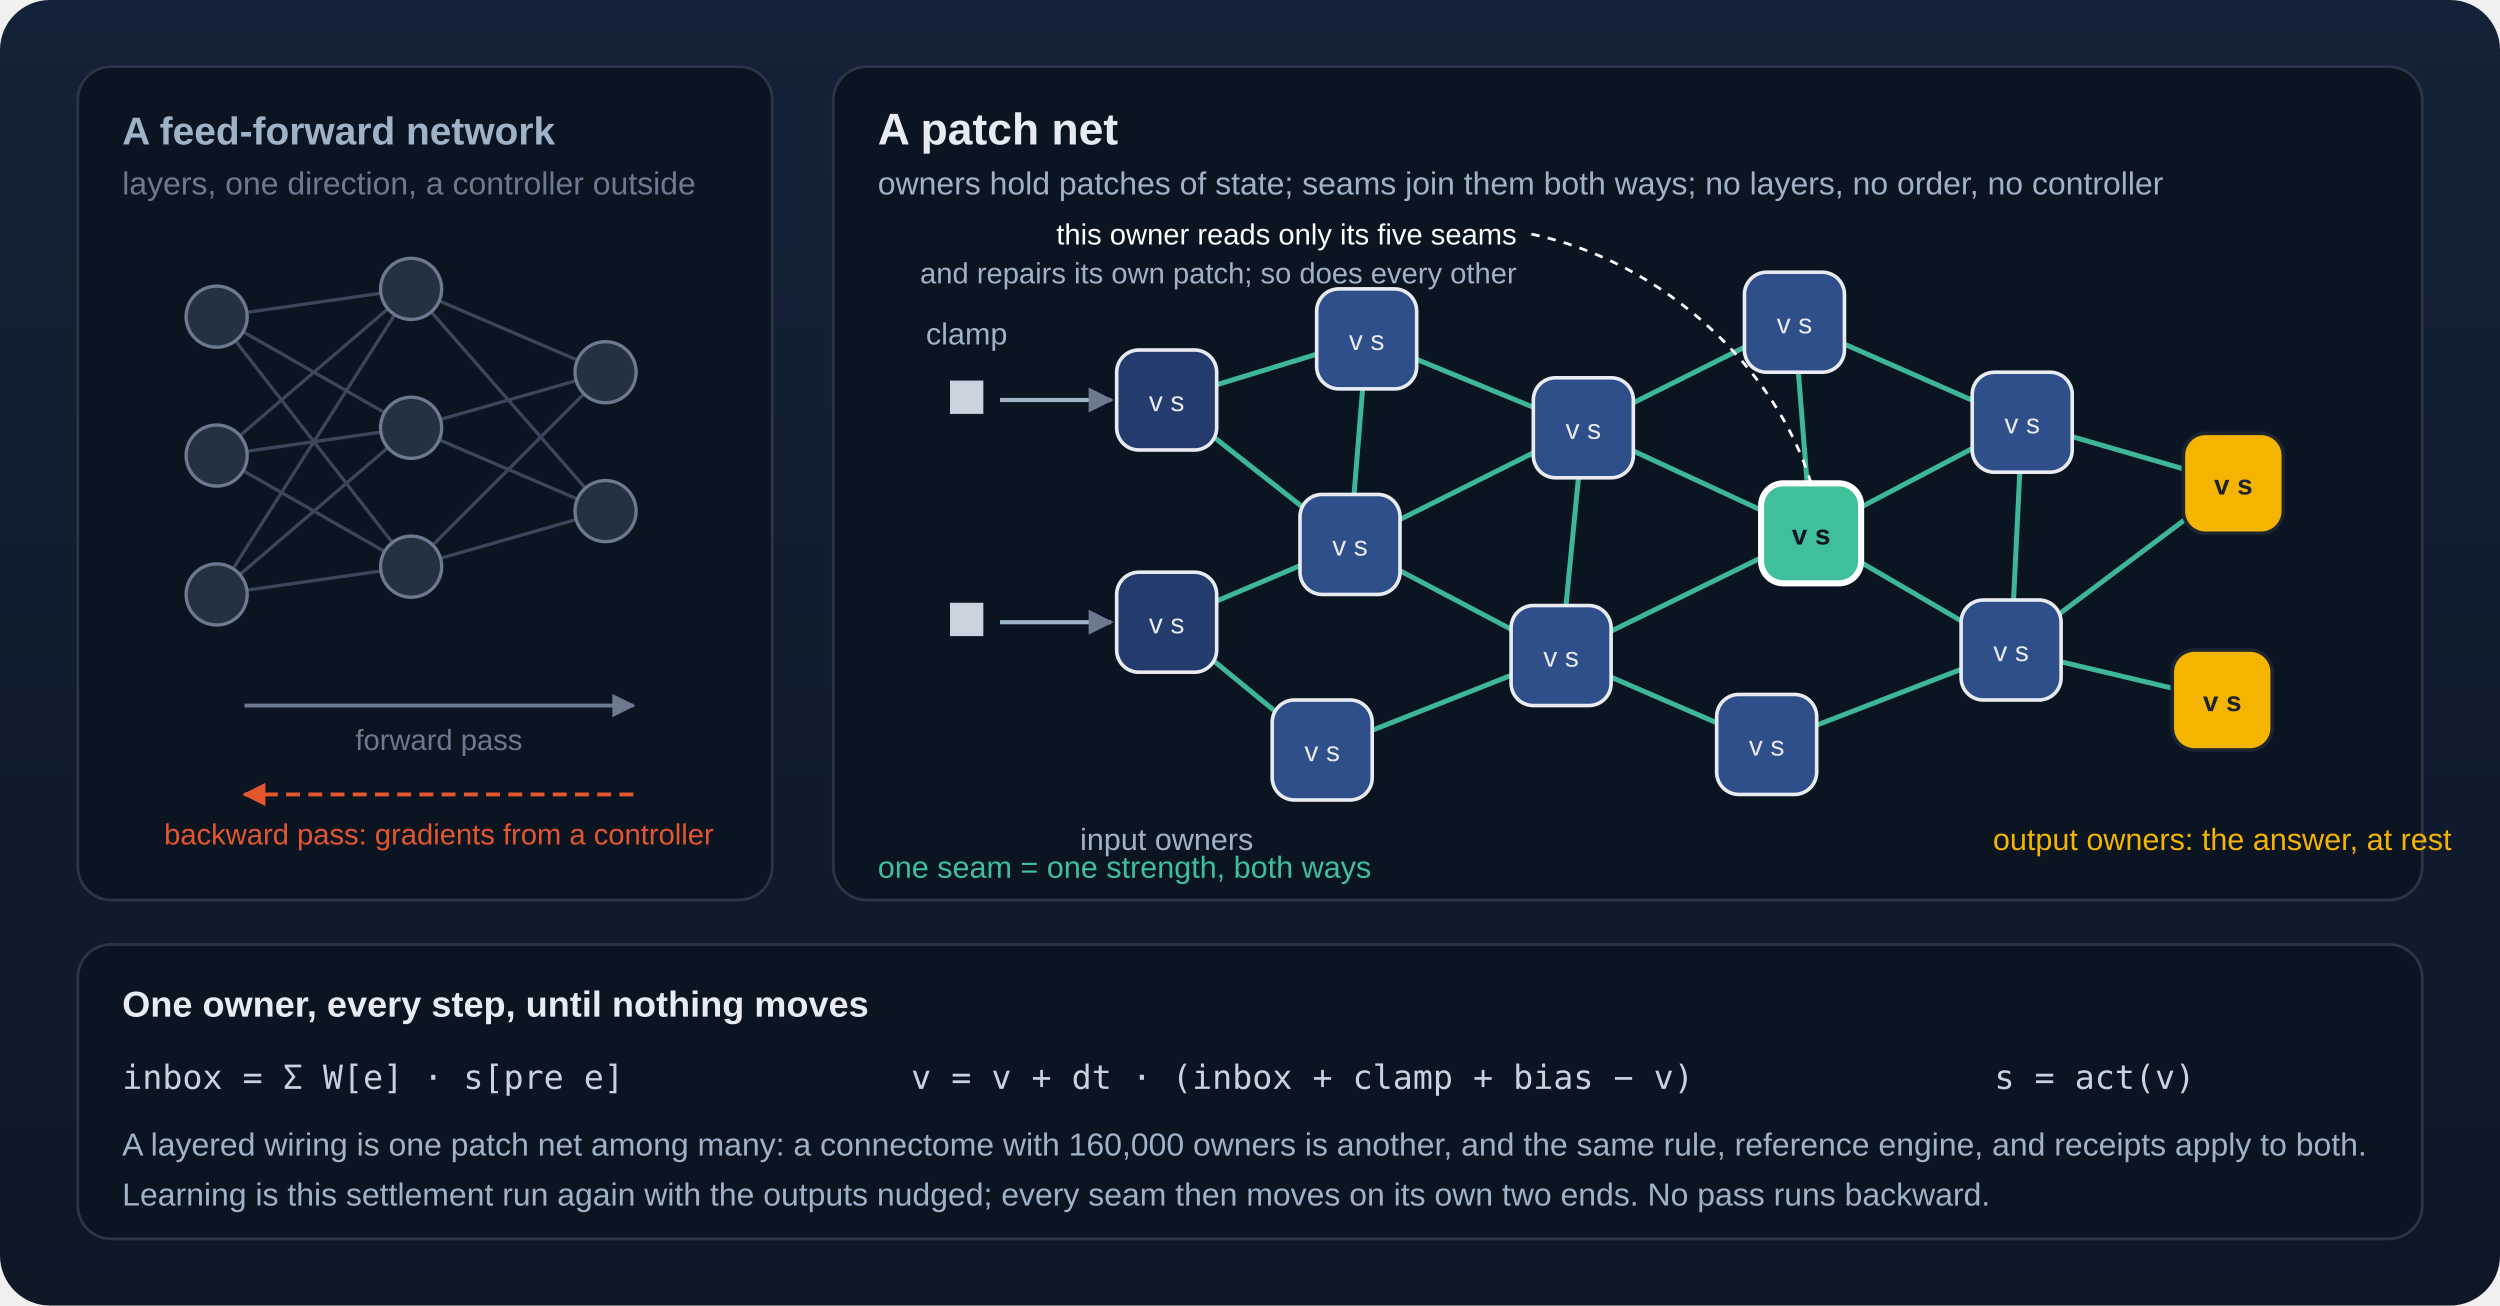
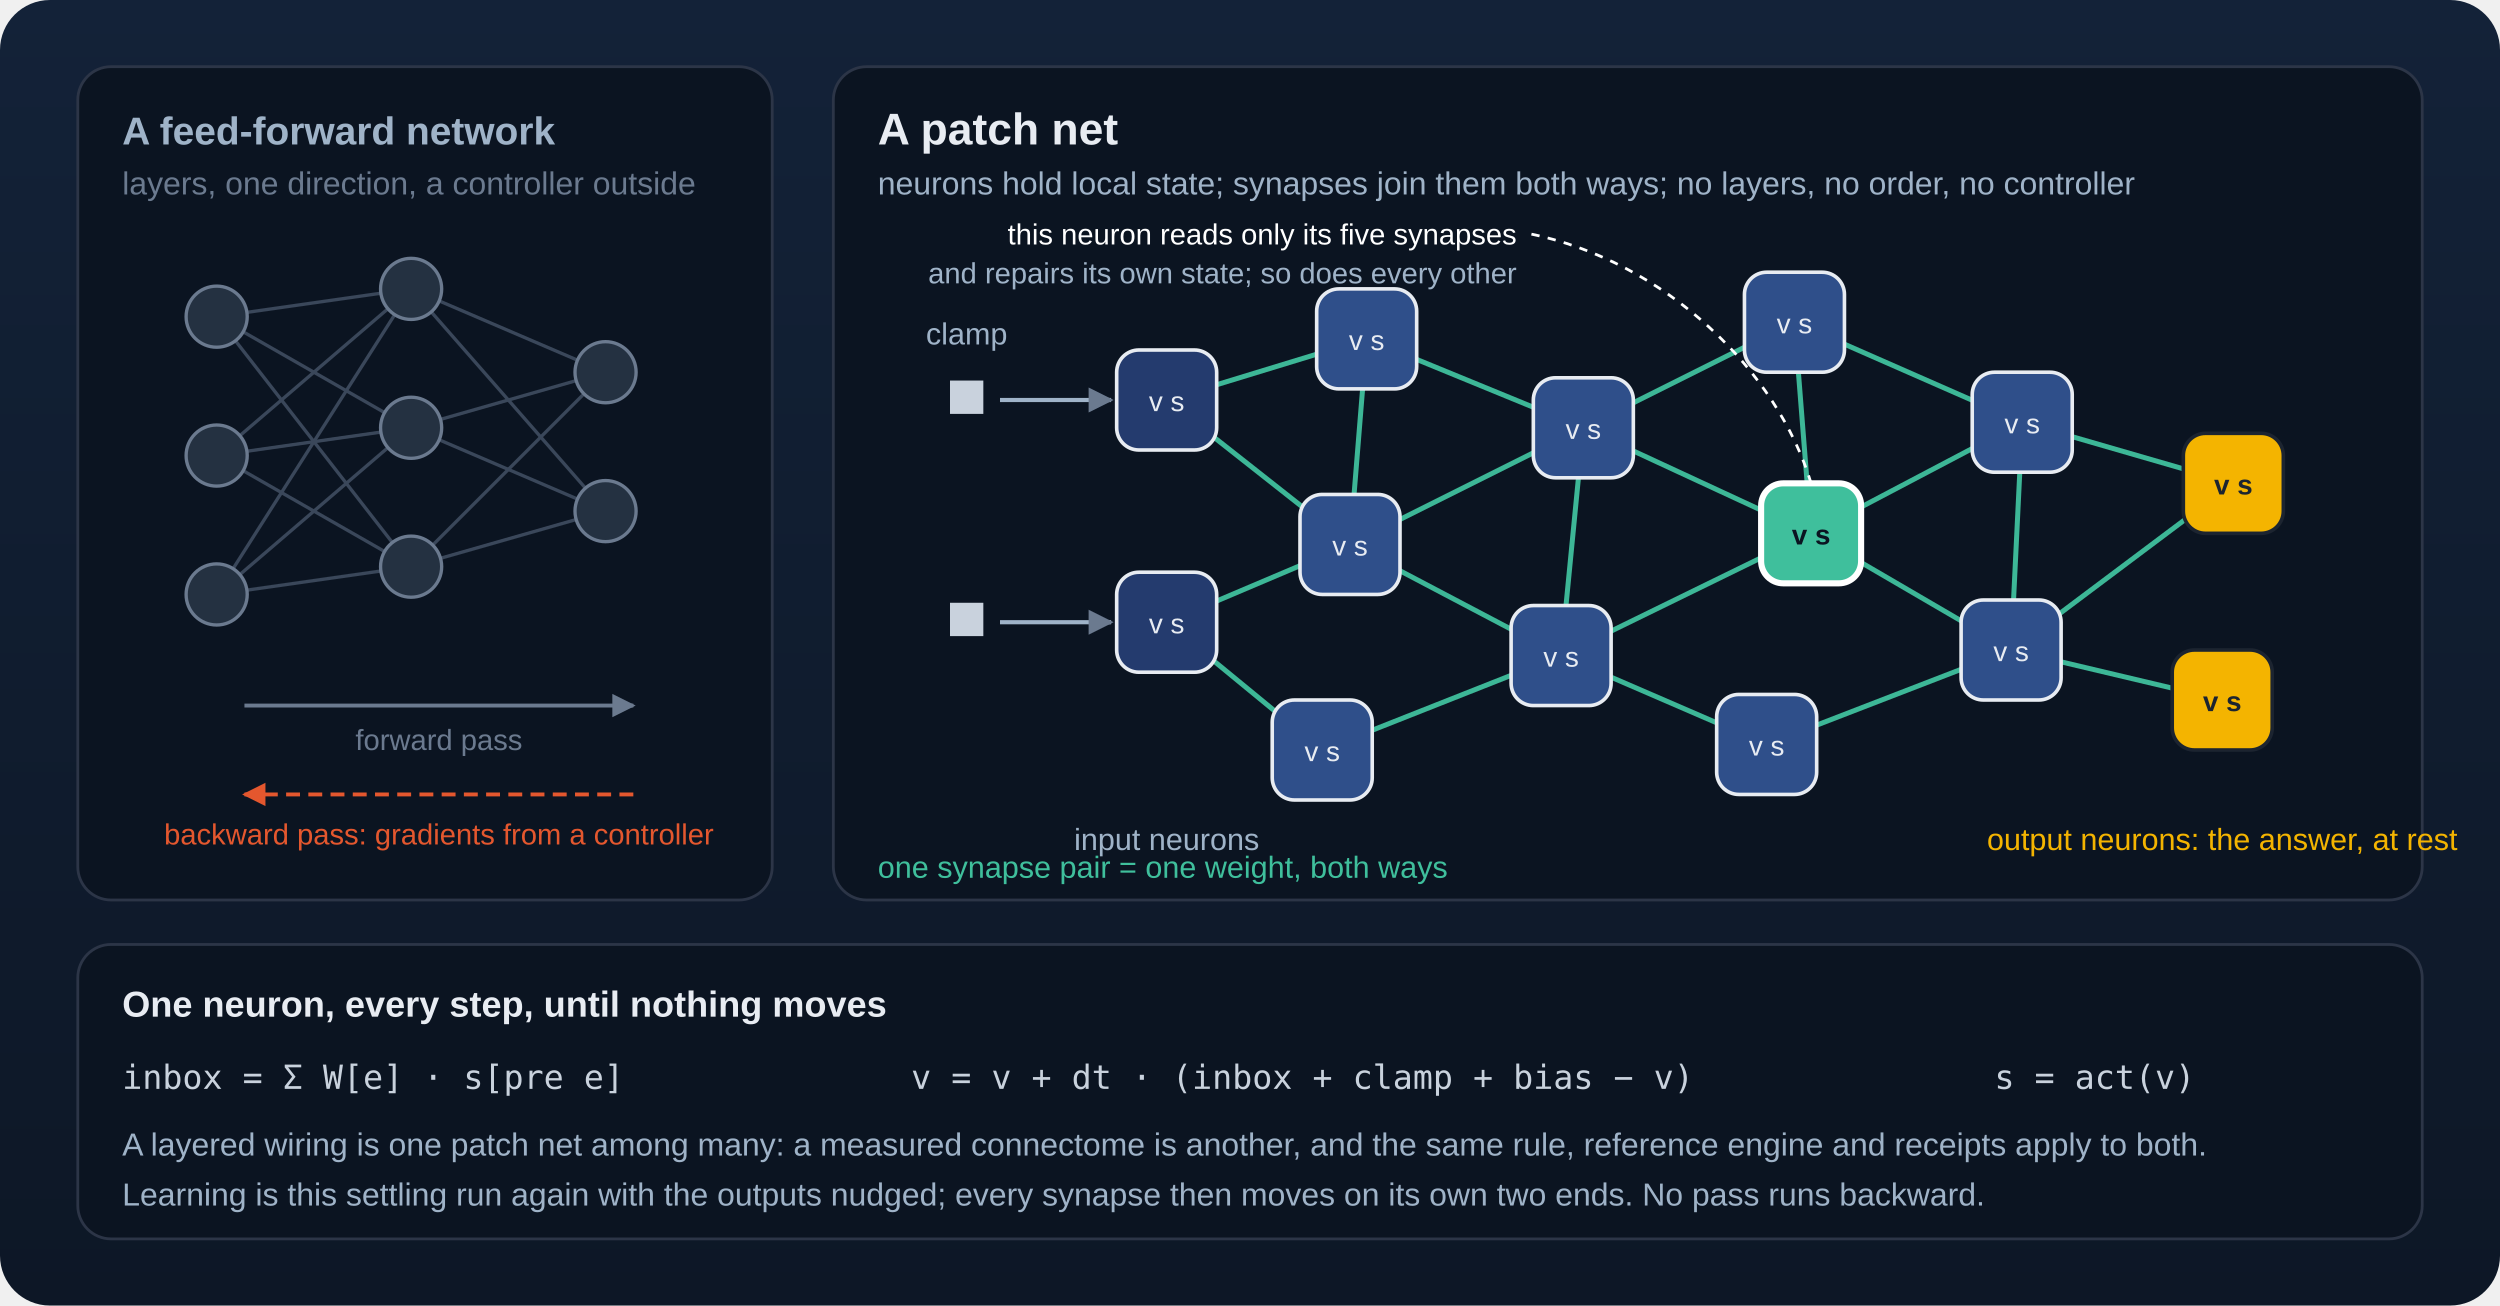
<svg xmlns="http://www.w3.org/2000/svg" width="900" height="470" viewBox="0 0 900 470" font-family="Manrope, Helvetica Neue, Arial, sans-serif">
  <defs>
    <marker id="grey" viewBox="0 0 10 10" refX="9" refY="5" markerWidth="6" markerHeight="6" orient="auto-start-reverse">
      <path d="M 0 0 L 10 5 L 0 10 z" fill="#6b7a8f" />
    </marker>
    <marker id="teal" viewBox="0 0 10 10" refX="9" refY="5" markerWidth="6" markerHeight="6" orient="auto-start-reverse">
      <path d="M 0 0 L 10 5 L 0 10 z" fill="#3fbf9c" />
    </marker>
    <marker id="gold" viewBox="0 0 10 10" refX="9" refY="5" markerWidth="6" markerHeight="6" orient="auto-start-reverse">
      <path d="M 0 0 L 10 5 L 0 10 z" fill="#f4b400" />
    </marker>
    <marker id="red" viewBox="0 0 10 10" refX="9" refY="5" markerWidth="6" markerHeight="6" orient="auto-start-reverse">
      <path d="M 0 0 L 10 5 L 0 10 z" fill="#e4572e" />
    </marker>
    <linearGradient id="panel" x1="0" y1="0" x2="0" y2="1">
      <stop offset="0" stop-color="#132238" />
      <stop offset="1" stop-color="#0d1726" />
    </linearGradient>
  </defs>
  <rect x="0" y="0" width="900" height="470" rx="18" fill="url(#panel)" />
  <g transform="translate(28,24)">
    <rect x="0" y="0" width="250" height="300" rx="12" fill="#0b1421" stroke="#2c3547" />
    <text x="16" y="28" fill="#9fb3c8" font-size="14" font-weight="700">A feed-forward network</text>
    <text x="16" y="46" fill="#6b7a8f" font-size="11.5">layers, one direction, a controller outside</text>
    <g stroke="#3a475a" stroke-width="1.2">
      <line x1="50" y1="90" x2="120" y2="80" />
      <line x1="50" y1="90" x2="120" y2="130" />
      <line x1="50" y1="90" x2="120" y2="180" />
      <line x1="50" y1="140" x2="120" y2="80" />
      <line x1="50" y1="140" x2="120" y2="130" />
      <line x1="50" y1="140" x2="120" y2="180" />
      <line x1="50" y1="190" x2="120" y2="80" />
      <line x1="50" y1="190" x2="120" y2="130" />
      <line x1="50" y1="190" x2="120" y2="180" />
      <line x1="120" y1="80" x2="190" y2="110" />
      <line x1="120" y1="130" x2="190" y2="110" />
      <line x1="120" y1="180" x2="190" y2="110" />
      <line x1="120" y1="80" x2="190" y2="160" />
      <line x1="120" y1="130" x2="190" y2="160" />
      <line x1="120" y1="180" x2="190" y2="160" />
    </g>
    <g fill="#243141" stroke="#6b7a8f" stroke-width="1.2">
      <circle cx="50" cy="90" r="11" />
      <circle cx="50" cy="140" r="11" />
      <circle cx="50" cy="190" r="11" />
      <circle cx="120" cy="80" r="11" />
      <circle cx="120" cy="130" r="11" />
      <circle cx="120" cy="180" r="11" />
      <circle cx="190" cy="110" r="11" />
      <circle cx="190" cy="160" r="11" />
    </g>
    <line x1="60" y1="230" x2="200" y2="230" stroke="#6b7a8f" stroke-width="1.4" marker-end="url(#grey)" />
    <text x="130" y="246" fill="#6b7a8f" font-size="10.5" text-anchor="middle">forward pass</text>
    <path d="M 200 262 L 60 262" stroke="#e4572e" stroke-width="1.4" stroke-dasharray="5 3" fill="none" marker-end="url(#red)" />
    <text x="130" y="280" fill="#e4572e" font-size="10.5" text-anchor="middle">backward pass: gradients from a controller</text>
  </g>
  <g transform="translate(300,24)">
    <rect x="0" y="0" width="572" height="300" rx="12" fill="#0b1421" stroke="#2c3547" />
    <text x="16" y="28" fill="#e8ecf2" font-size="16" font-weight="700">A patch net</text>
-     <text x="16" y="46" fill="#9fb3c8" font-size="11.5">owners hold patches of state; seams join them both ways; no layers, no order, no controller</text>
+     <text x="16" y="46" fill="#9fb3c8" font-size="11.5">neurons hold local state; synapses join them both ways; no layers, no order, no controller</text>
    <g stroke="#3fbf9c" stroke-width="1.8" marker-start="url(#teal)" marker-end="url(#teal)" opacity="0.95">
      <line x1="120" y1="120" x2="192" y2="98" />
      <line x1="120" y1="120" x2="186" y2="172" />
      <line x1="120" y1="200" x2="186" y2="172" />
      <line x1="120" y1="200" x2="176" y2="246" />
      <line x1="192" y1="98" x2="270" y2="130" />
      <line x1="186" y1="172" x2="270" y2="130" />
      <line x1="186" y1="172" x2="262" y2="212" />
      <line x1="176" y1="246" x2="262" y2="212" />
      <line x1="270" y1="130" x2="346" y2="92" />
      <line x1="270" y1="130" x2="352" y2="168" />
      <line x1="262" y1="212" x2="352" y2="168" />
      <line x1="262" y1="212" x2="336" y2="244" />
      <line x1="346" y1="92" x2="428" y2="128" />
      <line x1="352" y1="168" x2="428" y2="128" />
      <line x1="352" y1="168" x2="424" y2="210" />
      <line x1="336" y1="244" x2="424" y2="210" />
      <line x1="192" y1="98" x2="186" y2="172" />
      <line x1="270" y1="130" x2="262" y2="212" />
      <line x1="346" y1="92" x2="352" y2="168" />
      <line x1="428" y1="128" x2="424" y2="210" />
      <line x1="428" y1="128" x2="504" y2="150" />
      <line x1="424" y1="210" x2="504" y2="150" />
      <line x1="424" y1="210" x2="500" y2="228" />
    </g>
    <g stroke="#9fb3c8" stroke-width="1.5" marker-end="url(#grey)">
      <line x1="60" y1="120" x2="100" y2="120" />
      <line x1="60" y1="200" x2="100" y2="200" />
    </g>
    <g fill="#c9d2dd">
      <rect x="42" y="113" width="12" height="12" />
      <rect x="42" y="193" width="12" height="12" />
    </g>
    <text x="48" y="100" fill="#9fb3c8" font-size="11" text-anchor="middle">clamp</text>
    <g stroke="#e8ecf2" stroke-width="1.3">
      <rect x="102" y="102" width="36" height="36" rx="8" fill="#243b6e" />
      <rect x="102" y="182" width="36" height="36" rx="8" fill="#243b6e" />
      <rect x="174" y="80" width="36" height="36" rx="8" fill="#2f4f8a" />
      <rect x="168" y="154" width="36" height="36" rx="8" fill="#2f4f8a" />
      <rect x="158" y="228" width="36" height="36" rx="8" fill="#2f4f8a" />
      <rect x="252" y="112" width="36" height="36" rx="8" fill="#2f4f8a" />
      <rect x="244" y="194" width="36" height="36" rx="8" fill="#2f4f8a" />
      <rect x="328" y="74" width="36" height="36" rx="8" fill="#2f4f8a" />
      <rect x="334" y="150" width="36" height="36" rx="8" fill="#3fbf9c" stroke="#ffffff" stroke-width="2.2" />
      <rect x="318" y="226" width="36" height="36" rx="8" fill="#2f4f8a" />
      <rect x="410" y="110" width="36" height="36" rx="8" fill="#2f4f8a" />
      <rect x="406" y="192" width="36" height="36" rx="8" fill="#2f4f8a" />
      <rect x="486" y="132" width="36" height="36" rx="8" fill="#f4b400" stroke="#1c2430" />
      <rect x="482" y="210" width="36" height="36" rx="8" fill="#f4b400" stroke="#1c2430" />
    </g>
    <g fill="#e8ecf2" font-size="10" text-anchor="middle">
      <text x="120" y="124">v s</text>
      <text x="120" y="204">v s</text>
      <text x="192" y="102">v s</text>
      <text x="186" y="176">v s</text>
      <text x="176" y="250">v s</text>
      <text x="270" y="134">v s</text>
      <text x="262" y="216">v s</text>
      <text x="346" y="96">v s</text>
      <text x="352" y="172" fill="#0b1421" font-weight="700">v s</text>
      <text x="336" y="248">v s</text>
      <text x="428" y="132">v s</text>
      <text x="424" y="214">v s</text>
      <text x="504" y="154" fill="#1c2430" font-weight="700">v s</text>
      <text x="500" y="232" fill="#1c2430" font-weight="700">v s</text>
    </g>
-     <text x="120" y="282" fill="#9fb3c8" font-size="11" text-anchor="middle">input owners</text>
-     <text x="500" y="282" fill="#f4b400" font-size="11" text-anchor="middle">output owners: the answer, at rest</text>
+     <text x="120" y="282" fill="#9fb3c8" font-size="11" text-anchor="middle">input neurons</text>
+     <text x="500" y="282" fill="#f4b400" font-size="11" text-anchor="middle">output neurons: the answer, at rest</text>
    <path d="M 352 150 C 340 110, 300 70, 250 60" fill="none" stroke="#ffffff" stroke-width="1" stroke-dasharray="3 3" />
-     <text x="246" y="64" fill="#ffffff" font-size="10.5" text-anchor="end">this owner reads only its five seams</text>
-     <text x="246" y="78" fill="#9fb3c8" font-size="10.5" text-anchor="end">and repairs its own patch; so does every other</text>
-     <text x="16" y="292" fill="#3fbf9c" font-size="11">one seam = one strength, both ways</text>
+     <text x="246" y="64" fill="#ffffff" font-size="10.5" text-anchor="end">this neuron reads only its five synapses</text>
+     <text x="246" y="78" fill="#9fb3c8" font-size="10.5" text-anchor="end">and repairs its own state; so does every other</text>
+     <text x="16" y="292" fill="#3fbf9c" font-size="11">one synapse pair = one weight, both ways</text>
  </g>
  <g transform="translate(28,340)">
    <rect x="0" y="0" width="844" height="106" rx="12" fill="#0b1421" stroke="#2c3547" />
-     <text x="16" y="26" fill="#e8ecf2" font-size="13" font-weight="700">One owner, every step, until nothing moves</text>
+     <text x="16" y="26" fill="#e8ecf2" font-size="13" font-weight="700">One neuron, every step, until nothing moves</text>
    <g fill="#c9d2dd" font-family="JetBrains Mono, Menlo, monospace" font-size="12">
      <text x="16" y="52">inbox = Σ W[e] · s[pre e]</text>
      <text x="300" y="52">v = v + dt · (inbox + clamp + bias − v)</text>
      <text x="690" y="52">s = act(v)</text>
    </g>
-     <text x="16" y="76" fill="#9fb3c8" font-size="11.5">A layered wiring is one patch net among many: a connectome with 160,000 owners is another, and the same rule, reference engine, and receipts apply to both.</text>
-     <text x="16" y="94" fill="#9fb3c8" font-size="11.5">Learning is this settlement run again with the outputs nudged; every seam then moves on its own two ends. No pass runs backward.</text>
+     <text x="16" y="76" fill="#9fb3c8" font-size="11.5">A layered wiring is one patch net among many: a measured connectome is another, and the same rule, reference engine and receipts apply to both.</text>
+     <text x="16" y="94" fill="#9fb3c8" font-size="11.5">Learning is this settling run again with the outputs nudged; every synapse then moves on its own two ends. No pass runs backward.</text>
  </g>
</svg>
